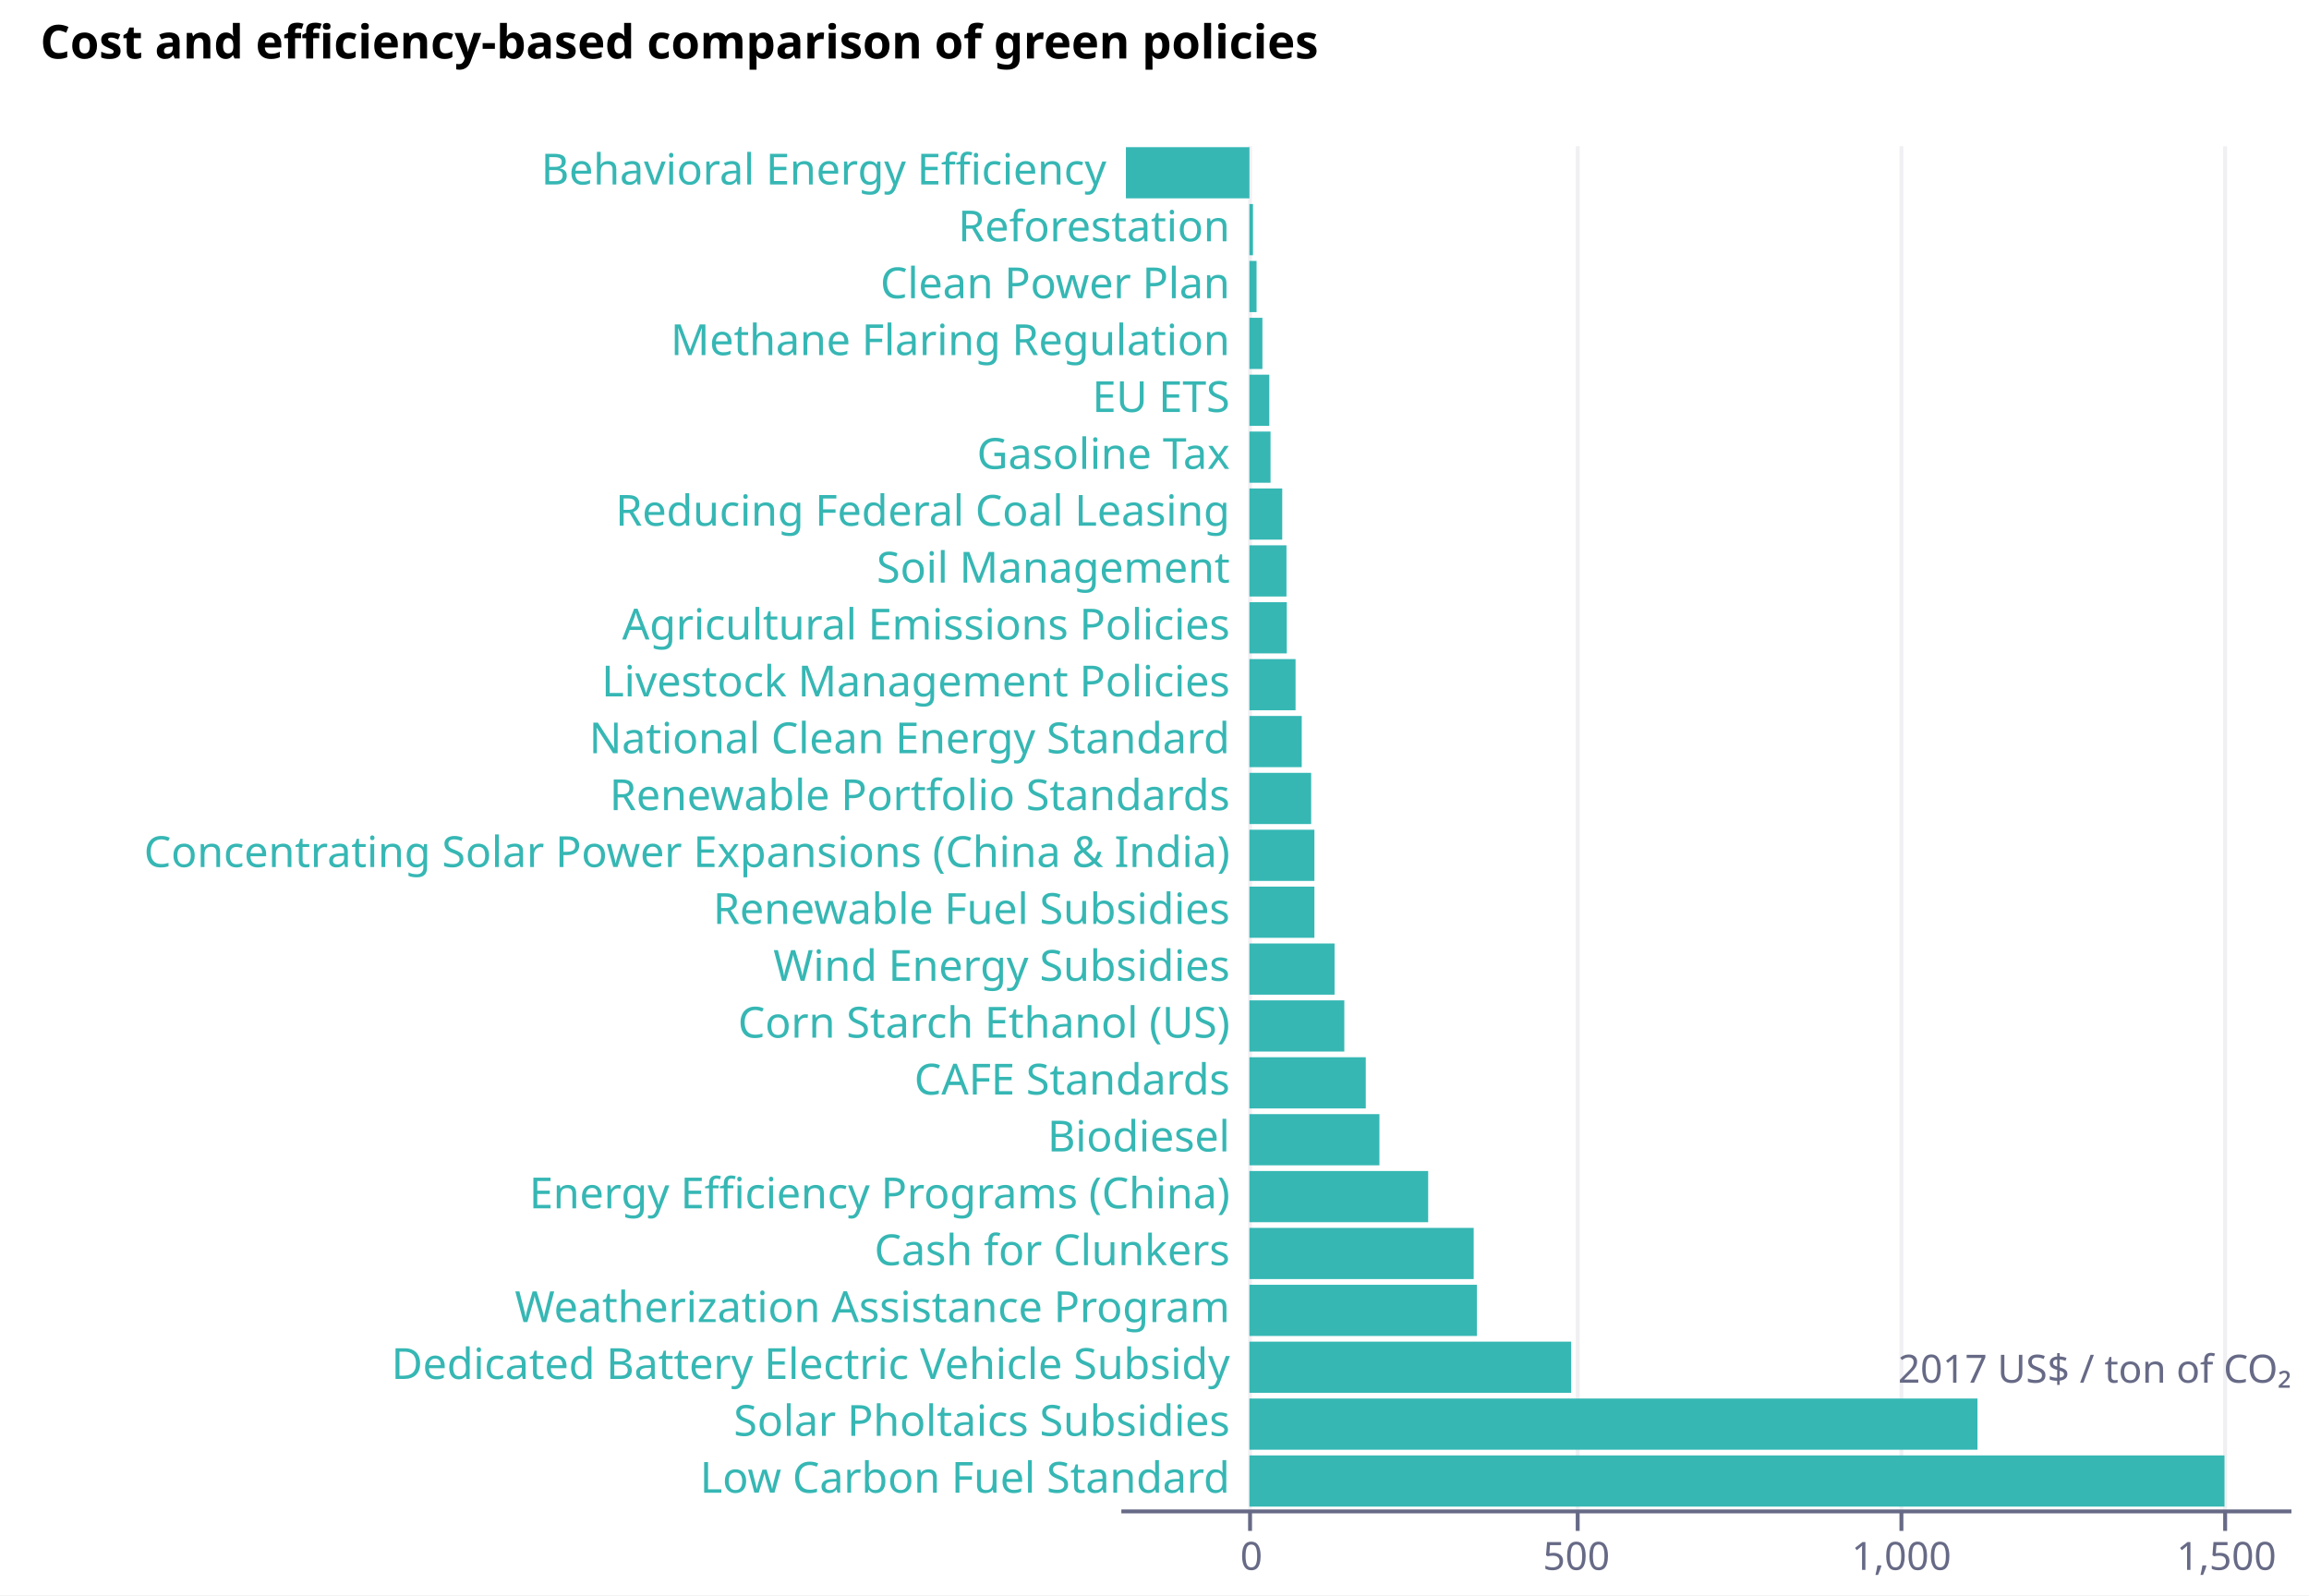
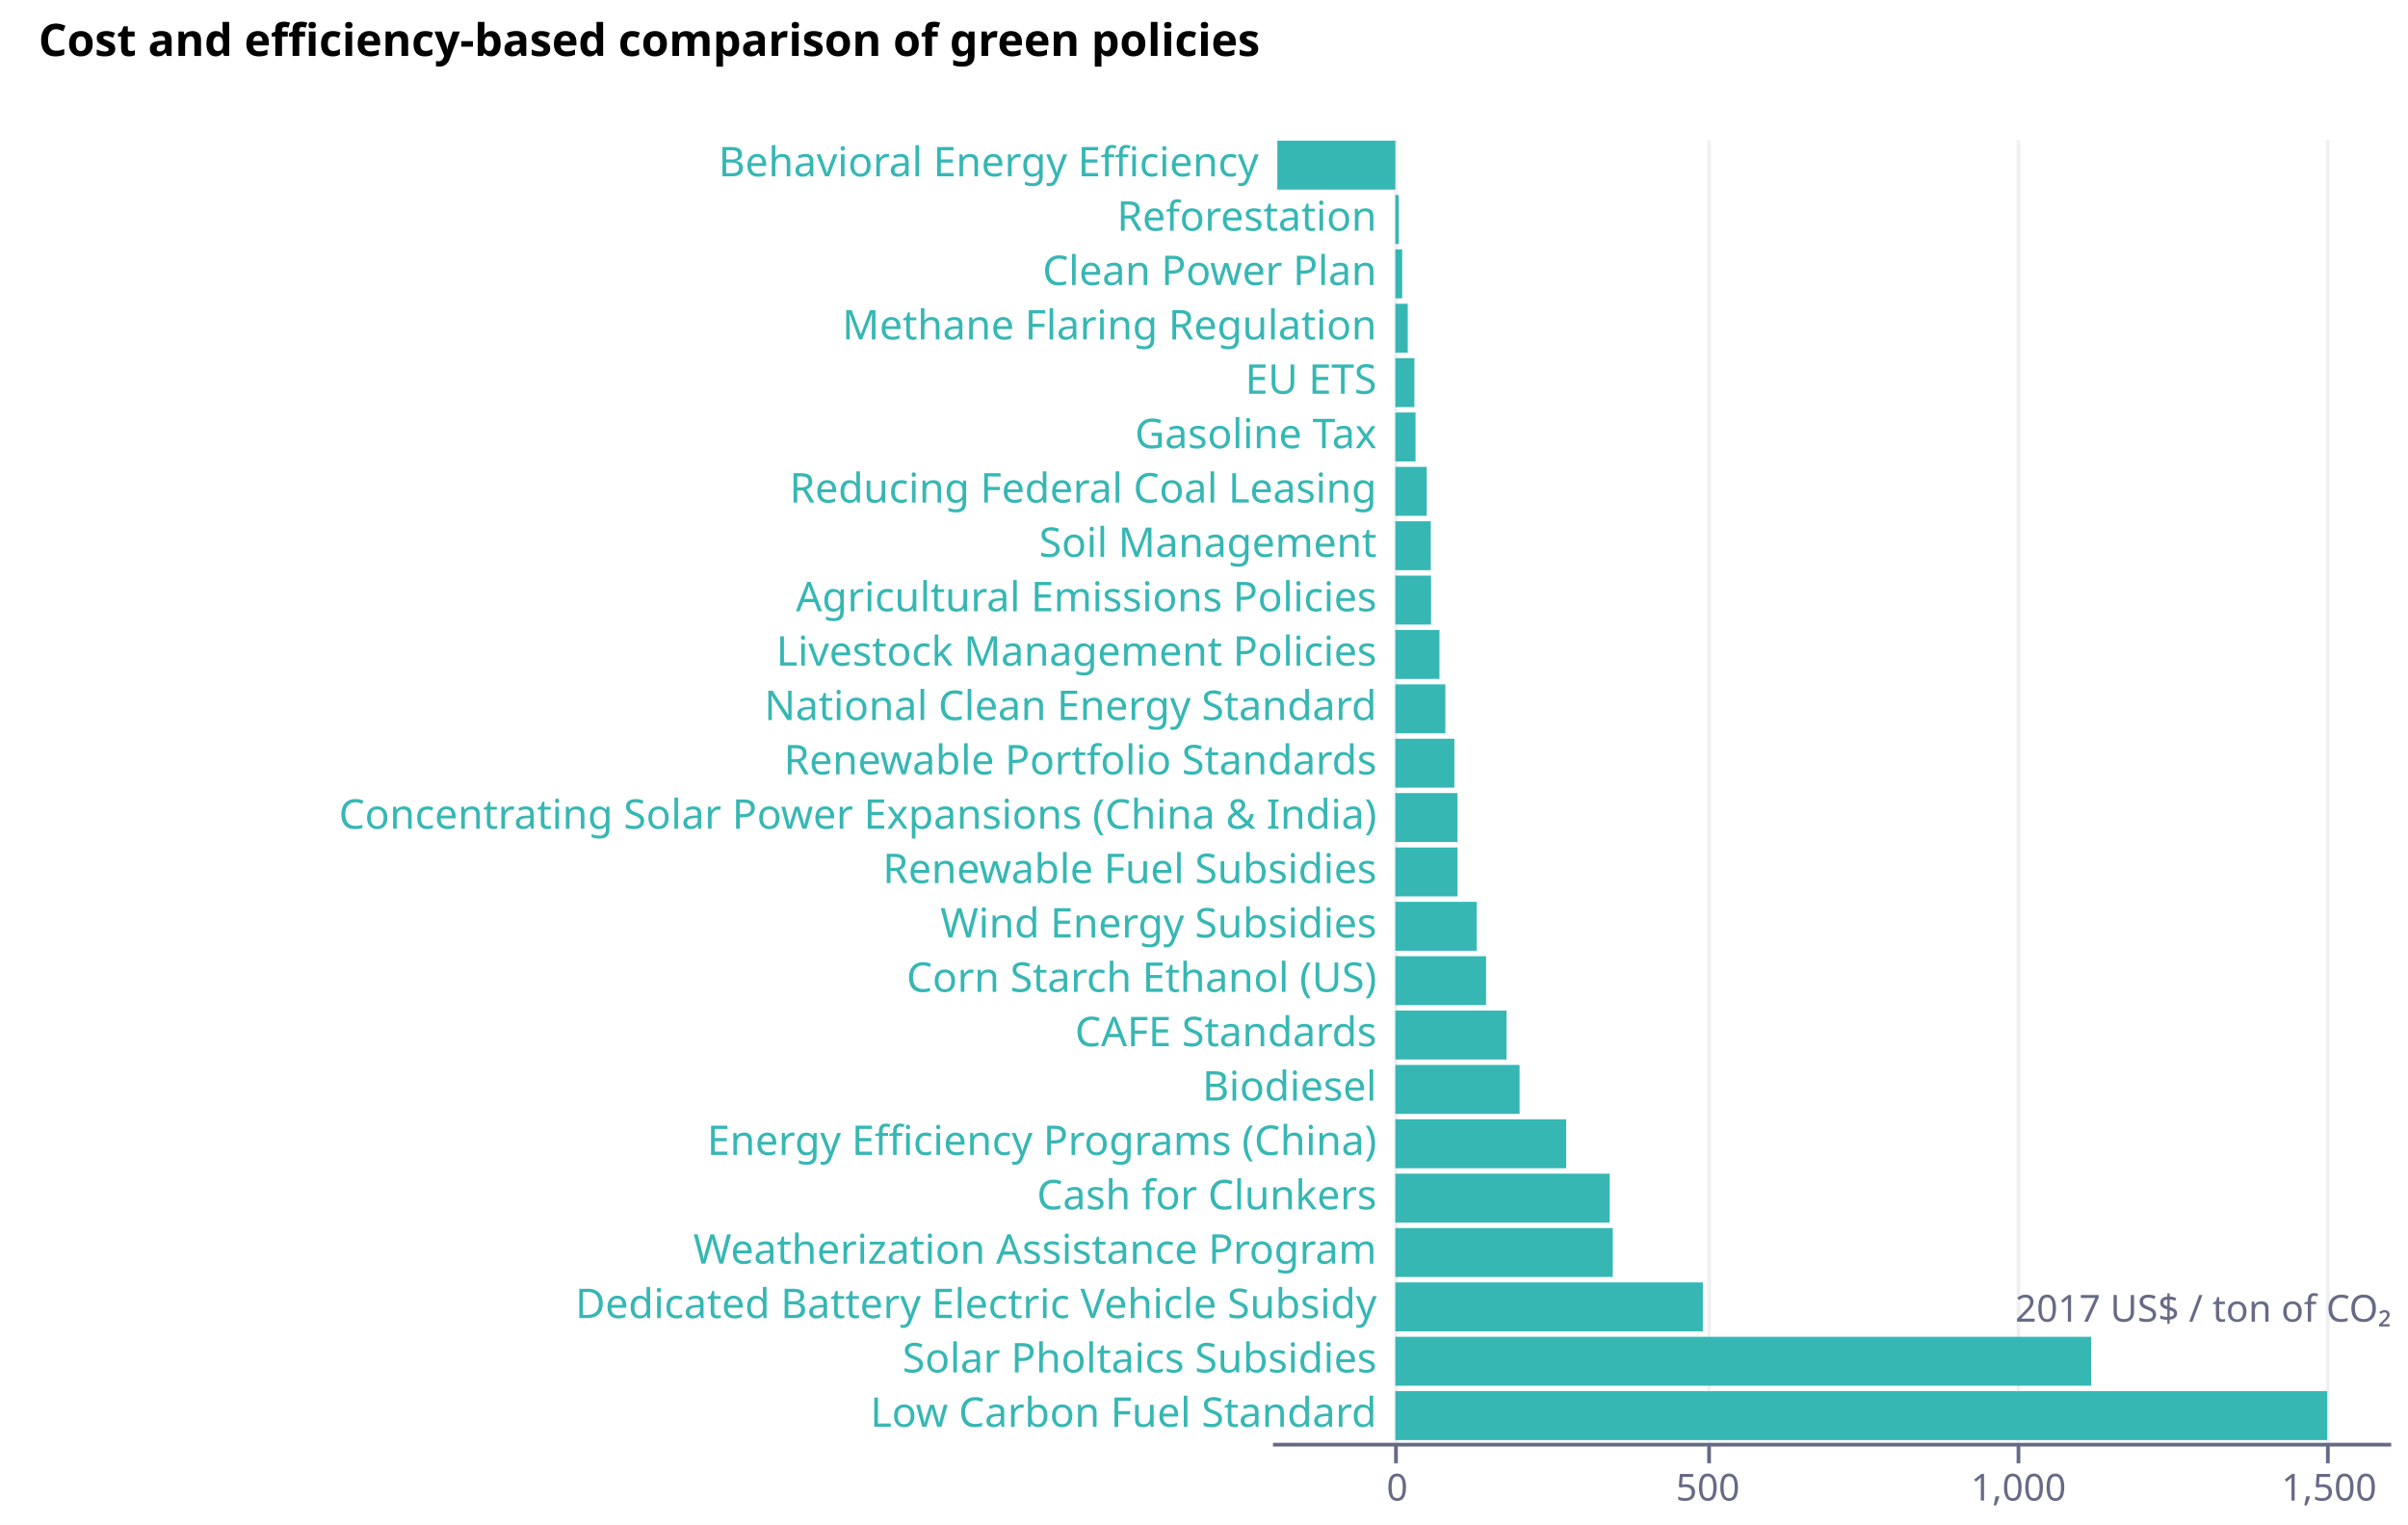
- <svg xmlns="http://www.w3.org/2000/svg" version="1.1" class="marks" width="592" height="409" viewBox="0 0 592 409">
-   <rect width="592" height="409" fill="white" />
-   <g fill="none" stroke-miterlimit="10" transform="translate(287,37)">
+ <svg xmlns="http://www.w3.org/2000/svg" version="1.1" class="marks" width="646" height="409" viewBox="0 0 646 409">
+   <rect width="646" height="409" fill="white" />
+   <g fill="none" stroke-miterlimit="10" transform="translate(341,37)">
    <g class="mark-group role-frame root" role="graphics-object" aria-roledescription="group mark container">
      <g transform="translate(0,0)">
        <path class="background" aria-hidden="true" d="M0,0h300v350h-300Z" />
        <g>
          <g class="mark-group role-axis" aria-hidden="true">
            <g transform="translate(0.5,350.5)">
              <path class="background" aria-hidden="true" d="M0,0h0v0h0Z" pointer-events="none" />
              <g>
                <g class="mark-rule role-axis-grid" pointer-events="none">
                  <line transform="translate(33,0)" x2="0" y2="-350" stroke="#676A86" stroke-opacity="0.1" stroke-width="1" opacity="1" />
                  <line transform="translate(117,0)" x2="0" y2="-350" stroke="#676A86" stroke-opacity="0.1" stroke-width="1" opacity="1" />
                  <line transform="translate(200,0)" x2="0" y2="-350" stroke="#676A86" stroke-opacity="0.1" stroke-width="1" opacity="1" />
                  <line transform="translate(283,0)" x2="0" y2="-350" stroke="#676A86" stroke-opacity="0.1" stroke-width="1" opacity="1" />
                </g>
              </g>
              <path class="foreground" aria-hidden="true" d="" pointer-events="none" display="none" />
            </g>
          </g>
          <g class="mark-group role-axis" role="graphics-symbol" aria-roledescription="axis" aria-label="X-axis titled '2017 US$ / ton of CO₂' for a linear scale with values from −200 to 1,600">
            <g transform="translate(0.5,350.5)">
              <path class="background" aria-hidden="true" d="M0,0h0v0h0Z" pointer-events="none" />
              <g>
                <g class="mark-rule role-axis-tick" pointer-events="none">
                  <line transform="translate(33,0)" x2="0" y2="5" stroke="#676A86" stroke-width="1" opacity="1" />
                  <line transform="translate(117,0)" x2="0" y2="5" stroke="#676A86" stroke-width="1" opacity="1" />
                  <line transform="translate(200,0)" x2="0" y2="5" stroke="#676A86" stroke-width="1" opacity="1" />
                  <line transform="translate(283,0)" x2="0" y2="5" stroke="#676A86" stroke-width="1" opacity="1" />
                </g>
                <g class="mark-text role-axis-label" pointer-events="none">
                  <text text-anchor="middle" transform="translate(33.33333,15)" font-family="sans-serif" font-size="10px" fill="#676A86" opacity="1">0</text>
                  <text text-anchor="middle" transform="translate(116.6667,15)" font-family="sans-serif" font-size="10px" fill="#676A86" opacity="1">500</text>
                  <text text-anchor="middle" transform="translate(200,15)" font-family="sans-serif" font-size="10px" fill="#676A86" opacity="1">1,000</text>
                  <text text-anchor="middle" transform="translate(283.3333,15)" font-family="sans-serif" font-size="10px" fill="#676A86" opacity="1">1,500</text>
                </g>
                <g class="mark-rule role-axis-domain" pointer-events="none">
                  <line transform="translate(0,0)" x2="300" y2="0" stroke="#676A86" stroke-width="1" opacity="1" />
                </g>
                <g class="mark-text role-axis-title" pointer-events="none">
                  <text text-anchor="end" transform="translate(300,-33)" font-family="sans-serif" font-size="10px" font-weight="normal" fill="#676A86" opacity="1">2017 US$ / ton of CO₂</text>
                </g>
              </g>
              <path class="foreground" aria-hidden="true" d="" pointer-events="none" display="none" />
            </g>
          </g>
          <g class="mark-rect role-mark layer_0_marks" role="graphics-object" aria-roledescription="rect mark container">
            <path aria-label="Average: −190; Policy: Behavioral Energy Efficiency" role="graphics-symbol" aria-roledescription="bar" d="M1.667,0.729h31.667v13.125h-31.667Z" fill="#36B7B4" />
            <path aria-label="Average: 5.5; Policy: Reforestation" role="graphics-symbol" aria-roledescription="bar" d="M33.333,15.312h0.917v13.125h-0.917Z" fill="#36B7B4" />
            <path aria-label="Average: 11; Policy: Clean Power Plan" role="graphics-symbol" aria-roledescription="bar" d="M33.333,29.896h1.833v13.125h-1.833Z" fill="#36B7B4" />
            <path aria-label="Average: 20; Policy: Methane Flaring Regulation" role="graphics-symbol" aria-roledescription="bar" d="M33.333,44.479h3.333v13.125h-3.333Z" fill="#36B7B4" />
            <path aria-label="Average: 30.62; Policy: EU ETS" role="graphics-symbol" aria-roledescription="bar" d="M33.333,59.062h5.103v13.125h-5.103Z" fill="#36B7B4" />
            <path aria-label="Average: 32.5; Policy: Gasoline Tax" role="graphics-symbol" aria-roledescription="bar" d="M33.333,73.646h5.417v13.125h-5.417Z" fill="#36B7B4" />
            <path aria-label="Average: 50.5; Policy: Reducing Federal Coal Leasing" role="graphics-symbol" aria-roledescription="bar" d="M33.333,88.229h8.417v13.125h-8.417Z" fill="#36B7B4" />
            <path aria-label="Average: 57; Policy: Soil Management" role="graphics-symbol" aria-roledescription="bar" d="M33.333,102.812h9.5v13.125h-9.5Z" fill="#36B7B4" />
            <path aria-label="Average: 57.5; Policy: Agricultural Emissions Policies" role="graphics-symbol" aria-roledescription="bar" d="M33.333,117.396h9.583v13.125h-9.583Z" fill="#36B7B4" />
            <path aria-label="Average: 71; Policy: Livestock Management Policies" role="graphics-symbol" aria-roledescription="bar" d="M33.333,131.979h11.833v13.125h-11.833Z" fill="#36B7B4" />
            <path aria-label="Average: 80.5; Policy: National Clean Energy Standard" role="graphics-symbol" aria-roledescription="bar" d="M33.333,146.562h13.417v13.125h-13.417Z" fill="#36B7B4" />
            <path aria-label="Average: 95; Policy: Renewable Portfolio Standards" role="graphics-symbol" aria-roledescription="bar" d="M33.333,161.146h15.833v13.125h-15.833Z" fill="#36B7B4" />
            <path aria-label="Average: 100; Policy: Concentrating Solar Power Expansions (China &amp; India)" role="graphics-symbol" aria-roledescription="bar" d="M33.333,175.729h16.667v13.125h-16.667Z" fill="#36B7B4" />
            <path aria-label="Average: 100; Policy: Renewable Fuel Subsidies" role="graphics-symbol" aria-roledescription="bar" d="M33.333,190.312h16.667v13.125h-16.667Z" fill="#36B7B4" />
            <path aria-label="Average: 131; Policy: Wind Energy Subsidies" role="graphics-symbol" aria-roledescription="bar" d="M33.333,204.896h21.833v13.125h-21.833Z" fill="#36B7B4" />
            <path aria-label="Average: 146; Policy: Corn Starch Ethanol (US)" role="graphics-symbol" aria-roledescription="bar" d="M33.333,219.479h24.333v13.125h-24.333Z" fill="#36B7B4" />
            <path aria-label="Average: 179; Policy: CAFE Standards" role="graphics-symbol" aria-roledescription="bar" d="M33.333,234.062h29.833v13.125h-29.833Z" fill="#36B7B4" />
            <path aria-label="Average: 200; Policy: Biodiesel" role="graphics-symbol" aria-roledescription="bar" d="M33.333,248.646h33.333v13.125h-33.333Z" fill="#36B7B4" />
            <path aria-label="Average: 275; Policy: Energy Efficiency Programs (China)" role="graphics-symbol" aria-roledescription="bar" d="M33.333,263.229h45.833v13.125h-45.833Z" fill="#36B7B4" />
            <path aria-label="Average: 345; Policy: Cash for Clunkers" role="graphics-symbol" aria-roledescription="bar" d="M33.333,277.812h57.5v13.125h-57.5Z" fill="#36B7B4" />
            <path aria-label="Average: 350; Policy: Weatherization Assistance Program" role="graphics-symbol" aria-roledescription="bar" d="M33.333,292.396h58.333v13.125h-58.333Z" fill="#36B7B4" />
            <path aria-label="Average: 495; Policy: Dedicated Battery Electric Vehicle Subsidy" role="graphics-symbol" aria-roledescription="bar" d="M33.333,306.979h82.5v13.125h-82.5Z" fill="#36B7B4" />
            <path aria-label="Average: 1120; Policy: Solar Pholtaics Subsidies" role="graphics-symbol" aria-roledescription="bar" d="M33.333,321.562h186.667v13.125h-186.667Z" fill="#36B7B4" />
            <path aria-label="Average: 1500; Policy: Low Carbon Fuel Standard" role="graphics-symbol" aria-roledescription="bar" d="M33.333,336.146h250v13.125h-250Z" fill="#36B7B4" />
          </g>
          <g class="mark-text role-mark layer_1_marks" role="graphics-object" aria-roledescription="text mark container">
            <text aria-label="Policy: Behavioral Energy Efficiency; x: −190" role="graphics-symbol" aria-roledescription="text mark" text-anchor="end" transform="translate(-3.333333,10.29167)" font-family="sans-serif" font-size="11px" fill="#36B7B4">Behavioral Energy Efficiency</text>
            <text aria-label="Policy: Reforestation; x: 0" role="graphics-symbol" aria-roledescription="text mark" text-anchor="end" transform="translate(28.33333,24.875)" font-family="sans-serif" font-size="11px" fill="#36B7B4">Reforestation</text>
            <text aria-label="Policy: Clean Power Plan; x: 0" role="graphics-symbol" aria-roledescription="text mark" text-anchor="end" transform="translate(28.33333,39.45833)" font-family="sans-serif" font-size="11px" fill="#36B7B4">Clean Power Plan</text>
            <text aria-label="Policy: Methane Flaring Regulation; x: 0" role="graphics-symbol" aria-roledescription="text mark" text-anchor="end" transform="translate(28.33333,54.04167)" font-family="sans-serif" font-size="11px" fill="#36B7B4">Methane Flaring Regulation</text>
            <text aria-label="Policy: EU ETS; x: 0" role="graphics-symbol" aria-roledescription="text mark" text-anchor="end" transform="translate(28.33333,68.625)" font-family="sans-serif" font-size="11px" fill="#36B7B4">EU ETS</text>
            <text aria-label="Policy: Gasoline Tax; x: 0" role="graphics-symbol" aria-roledescription="text mark" text-anchor="end" transform="translate(28.33333,83.20833)" font-family="sans-serif" font-size="11px" fill="#36B7B4">Gasoline Tax</text>
            <text aria-label="Policy: Reducing Federal Coal Leasing; x: 0" role="graphics-symbol" aria-roledescription="text mark" text-anchor="end" transform="translate(28.33333,97.79167)" font-family="sans-serif" font-size="11px" fill="#36B7B4">Reducing Federal Coal Leasing</text>
            <text aria-label="Policy: Soil Management; x: 0" role="graphics-symbol" aria-roledescription="text mark" text-anchor="end" transform="translate(28.33333,112.375)" font-family="sans-serif" font-size="11px" fill="#36B7B4">Soil Management</text>
            <text aria-label="Policy: Agricultural Emissions Policies; x: 0" role="graphics-symbol" aria-roledescription="text mark" text-anchor="end" transform="translate(28.33333,126.9583)" font-family="sans-serif" font-size="11px" fill="#36B7B4">Agricultural Emissions Policies</text>
            <text aria-label="Policy: Livestock Management Policies; x: 0" role="graphics-symbol" aria-roledescription="text mark" text-anchor="end" transform="translate(28.33333,141.5417)" font-family="sans-serif" font-size="11px" fill="#36B7B4">Livestock Management Policies</text>
            <text aria-label="Policy: National Clean Energy Standard; x: 0" role="graphics-symbol" aria-roledescription="text mark" text-anchor="end" transform="translate(28.33333,156.125)" font-family="sans-serif" font-size="11px" fill="#36B7B4">National Clean Energy Standard</text>
            <text aria-label="Policy: Renewable Portfolio Standards; x: 0" role="graphics-symbol" aria-roledescription="text mark" text-anchor="end" transform="translate(28.33333,170.7083)" font-family="sans-serif" font-size="11px" fill="#36B7B4">Renewable Portfolio Standards</text>
            <text aria-label="Policy: Concentrating Solar Power Expansions (China &amp; India); x: 0" role="graphics-symbol" aria-roledescription="text mark" text-anchor="end" transform="translate(28.33333,185.2917)" font-family="sans-serif" font-size="11px" fill="#36B7B4">Concentrating Solar Power Expansions (China &amp; India)</text>
            <text aria-label="Policy: Renewable Fuel Subsidies; x: 0" role="graphics-symbol" aria-roledescription="text mark" text-anchor="end" transform="translate(28.33333,199.875)" font-family="sans-serif" font-size="11px" fill="#36B7B4">Renewable Fuel Subsidies</text>
            <text aria-label="Policy: Wind Energy Subsidies; x: 0" role="graphics-symbol" aria-roledescription="text mark" text-anchor="end" transform="translate(28.33333,214.4583)" font-family="sans-serif" font-size="11px" fill="#36B7B4">Wind Energy Subsidies</text>
            <text aria-label="Policy: Corn Starch Ethanol (US); x: 0" role="graphics-symbol" aria-roledescription="text mark" text-anchor="end" transform="translate(28.33333,229.0417)" font-family="sans-serif" font-size="11px" fill="#36B7B4">Corn Starch Ethanol (US)</text>
            <text aria-label="Policy: CAFE Standards; x: 0" role="graphics-symbol" aria-roledescription="text mark" text-anchor="end" transform="translate(28.33333,243.625)" font-family="sans-serif" font-size="11px" fill="#36B7B4">CAFE Standards</text>
            <text aria-label="Policy: Biodiesel; x: 0" role="graphics-symbol" aria-roledescription="text mark" text-anchor="end" transform="translate(28.33333,258.2083)" font-family="sans-serif" font-size="11px" fill="#36B7B4">Biodiesel</text>
            <text aria-label="Policy: Energy Efficiency Programs (China); x: 0" role="graphics-symbol" aria-roledescription="text mark" text-anchor="end" transform="translate(28.33333,272.7917)" font-family="sans-serif" font-size="11px" fill="#36B7B4">Energy Efficiency Programs (China)</text>
            <text aria-label="Policy: Cash for Clunkers; x: 0" role="graphics-symbol" aria-roledescription="text mark" text-anchor="end" transform="translate(28.33333,287.375)" font-family="sans-serif" font-size="11px" fill="#36B7B4">Cash for Clunkers</text>
            <text aria-label="Policy: Weatherization Assistance Program; x: 0" role="graphics-symbol" aria-roledescription="text mark" text-anchor="end" transform="translate(28.33333,301.9583)" font-family="sans-serif" font-size="11px" fill="#36B7B4">Weatherization Assistance Program</text>
            <text aria-label="Policy: Dedicated Battery Electric Vehicle Subsidy; x: 0" role="graphics-symbol" aria-roledescription="text mark" text-anchor="end" transform="translate(28.33333,316.5417)" font-family="sans-serif" font-size="11px" fill="#36B7B4">Dedicated Battery Electric Vehicle Subsidy</text>
            <text aria-label="Policy: Solar Pholtaics Subsidies; x: 0" role="graphics-symbol" aria-roledescription="text mark" text-anchor="end" transform="translate(28.33333,331.125)" font-family="sans-serif" font-size="11px" fill="#36B7B4">Solar Pholtaics Subsidies</text>
            <text aria-label="Policy: Low Carbon Fuel Standard; x: 0" role="graphics-symbol" aria-roledescription="text mark" text-anchor="end" transform="translate(28.33333,345.7083)" font-family="sans-serif" font-size="11px" fill="#36B7B4">Low Carbon Fuel Standard</text>
          </g>
          <g class="mark-group role-title">
-             <g transform="translate(-281.6667,-31)">
+             <g transform="translate(-335.6667,-31)">
              <path class="background" aria-hidden="true" d="M0,0h0v0h0Z" pointer-events="none" />
              <g>
                <g class="mark-text role-title-text" role="graphics-symbol" aria-roledescription="title" aria-label="Title text 'Cost and efficiency-based comparison of green policies'" pointer-events="none">
                  <text text-anchor="start" transform="translate(5,9)" font-family="sans-serif" font-size="12px" font-weight="bold" fill="#000" opacity="1">Cost and efficiency-based comparison of green policies</text>
                </g>
                <g class="mark-text role-title-subtitle" role="graphics-symbol" aria-roledescription="subtitle" aria-label="Subtitle text ''" pointer-events="none">
                  <text text-anchor="start" transform="translate(5,24)" font-family="sans-serif" font-size="11px" font-style="italic" fill="#000" opacity="1" />
                </g>
              </g>
              <path class="foreground" aria-hidden="true" d="" pointer-events="none" display="none" />
            </g>
          </g>
        </g>
        <path class="foreground" aria-hidden="true" d="" display="none" />
      </g>
    </g>
  </g>
</svg>
